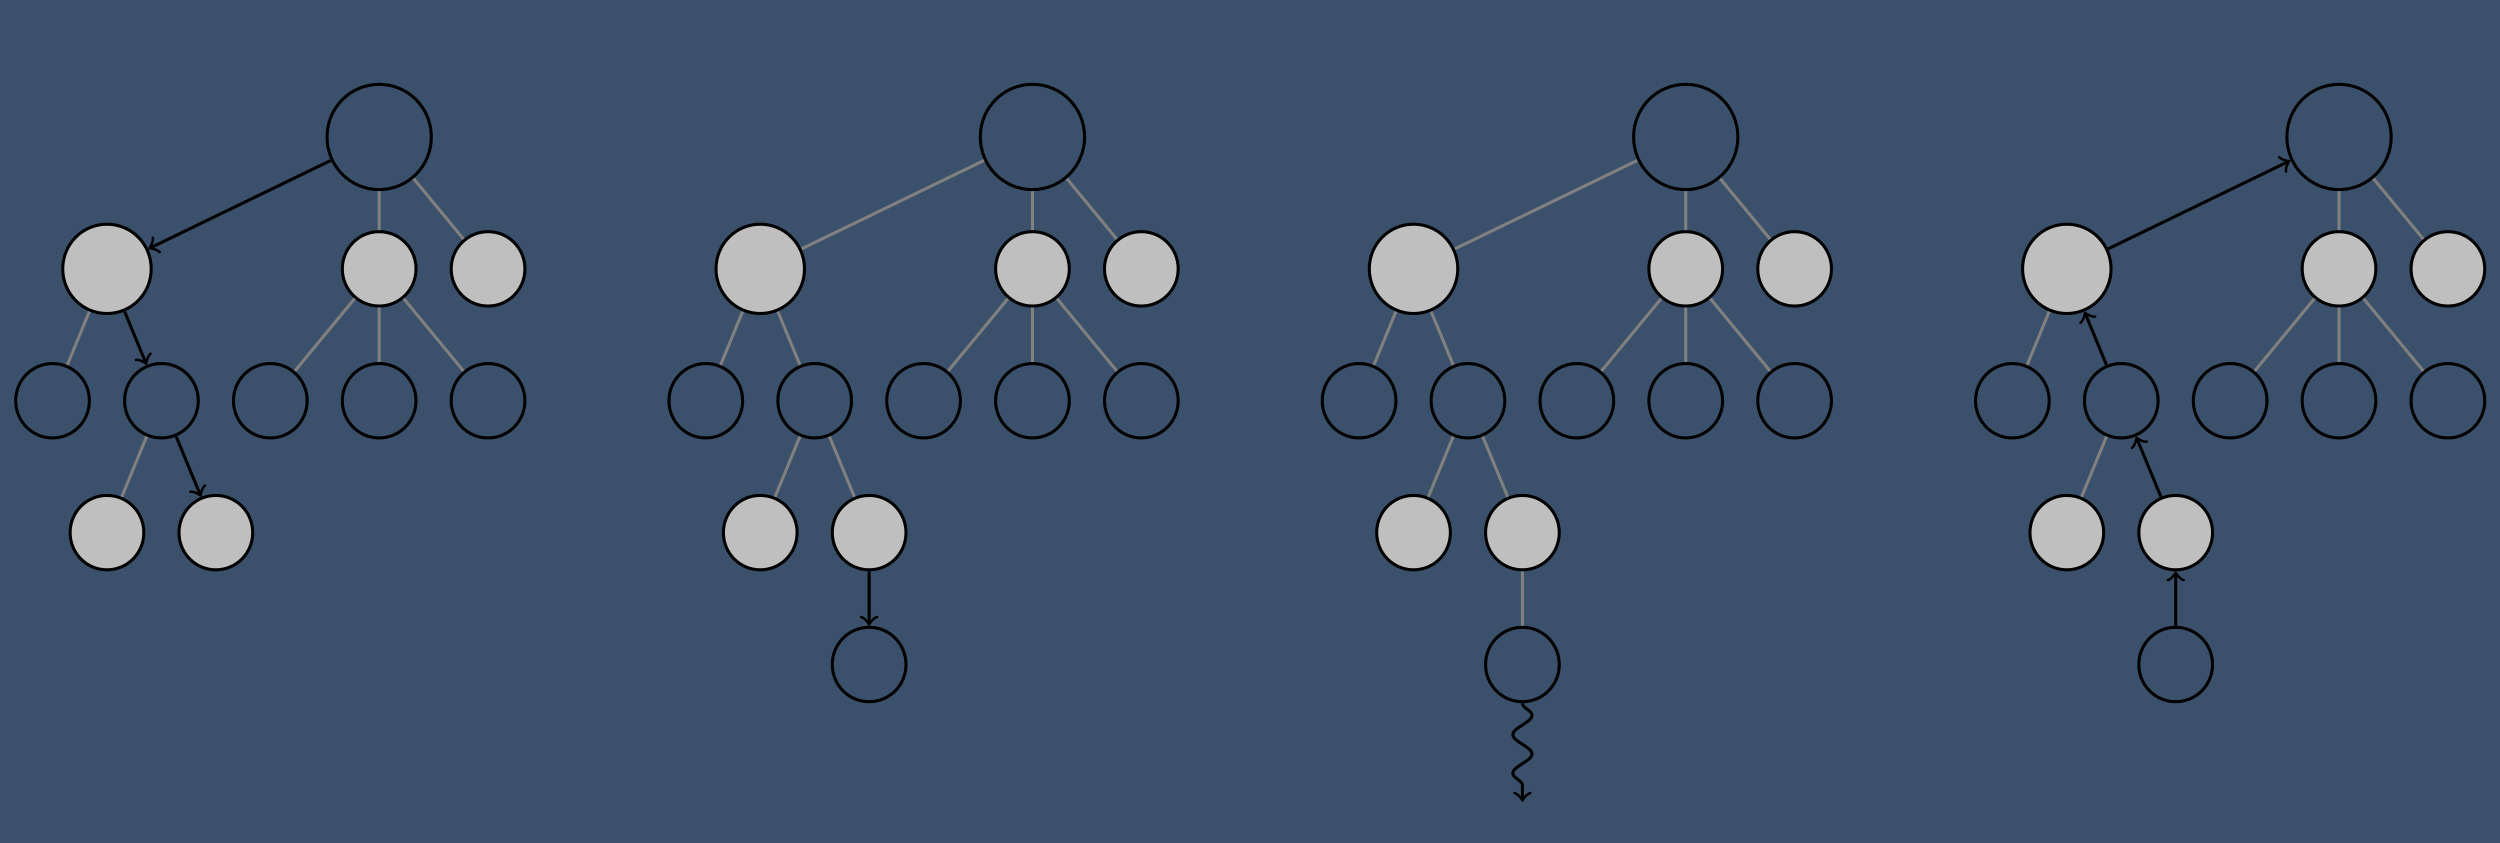
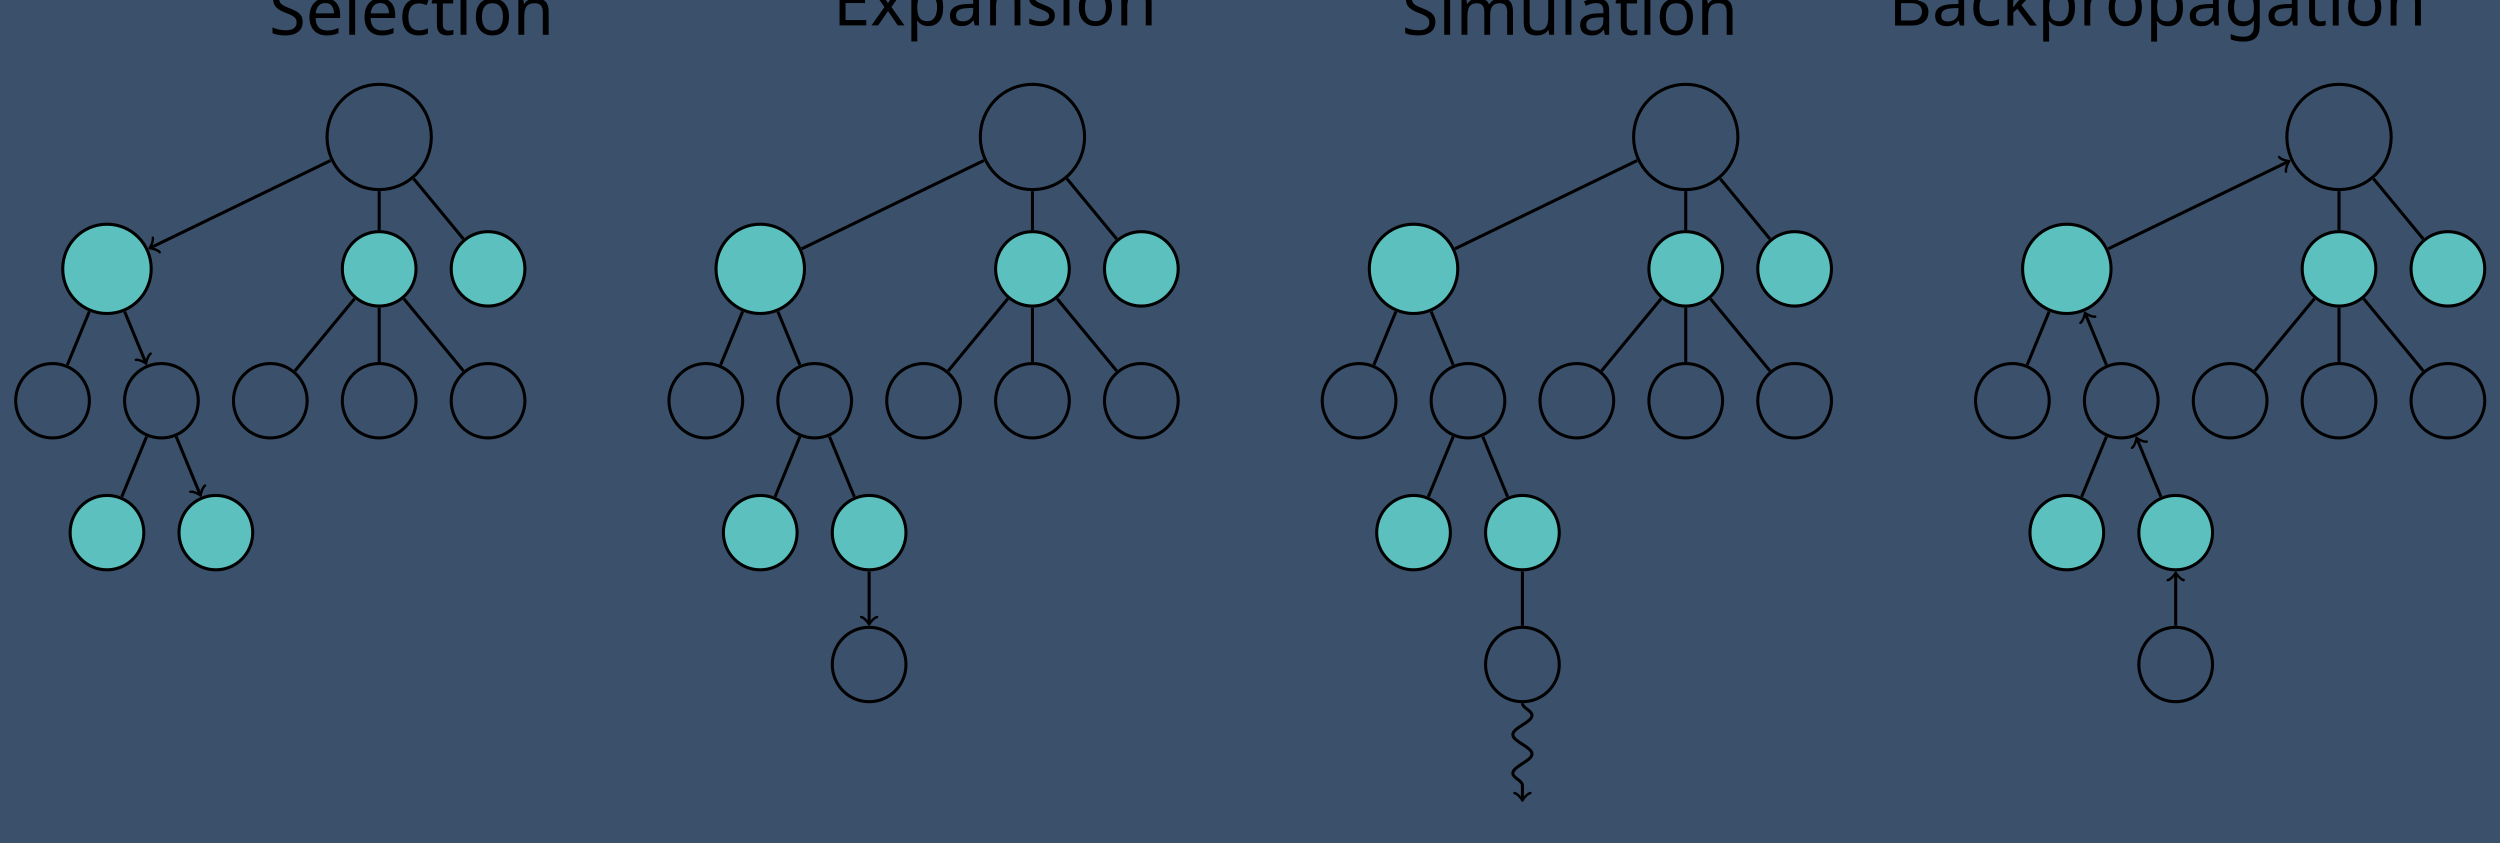
<svg xmlns="http://www.w3.org/2000/svg" version="1.1" x="0" y="0" width="647.221" height="218.24" viewBox="0, 0, 647.221, 218.24" id="svg604">
  <defs id="defs608" />
  <g id="layer1">
-     <rect style="fill:#3a506b;fill-opacity:1;stroke:#6c7494;stroke-width:0.7;stroke-miterlimit:4;stroke-dasharray:none;stroke-opacity:1;paint-order:markers fill stroke" id="rect1894" width="667.862" height="276.125" x="-10.96" y="-34.197" />
+     <rect style="fill:#3a506b;fill-opacity:1;stroke:#6c7494;stroke-width:0.7;stroke-miterlimit:4;stroke-dasharray:none;stroke-opacity:1;paint-order:markers fill stroke" id="rect1894" width="667.862" height="276.125" x="-13.081" y="-26.065" />
+     <text xml:space="preserve" style="font-style:normal;font-variant:normal;font-weight:normal;font-stretch:normal;font-size:17.333px;line-height:1.25;font-family:'Segoe UI';-inkscape-font-specification:'Segoe UI';letter-spacing:0px;word-spacing:0px;fill:#000000;fill-opacity:1;stroke:none;" x="69.654" y="9.005" id="text1991">
+       <tspan id="tspan1989" x="69.654" y="9.005">Selection</tspan>
+     </text>
+     <text xml:space="preserve" style="font-style:normal;font-variant:normal;font-weight:normal;font-stretch:normal;font-size:17.333px;line-height:1.25;font-family:'Segoe UI';-inkscape-font-specification:'Segoe UI';letter-spacing:0px;word-spacing:0px;fill:#000000;fill-opacity:1;stroke:none;" x="215.669" y="6.578" id="text1991-5">
+       <tspan id="tspan1989-0" x="215.669" y="6.578">Expansion</tspan>
+     </text>
+     <text xml:space="preserve" style="font-style:normal;font-variant:normal;font-weight:normal;font-stretch:normal;font-size:17.333px;line-height:1.25;font-family:'Segoe UI';-inkscape-font-specification:'Segoe UI';letter-spacing:0px;word-spacing:0px;fill:#000000;fill-opacity:1;stroke:none;" x="362.906" y="9.005" id="text1991-5-9">
+       <tspan id="tspan1989-0-8" x="362.906" y="9.005">Simulation</tspan>
+     </text>
+     <text xml:space="preserve" style="font-style:normal;font-variant:normal;font-weight:normal;font-stretch:normal;font-size:17.333px;line-height:1.25;font-family:'Segoe UI';-inkscape-font-specification:'Segoe UI';letter-spacing:0px;word-spacing:0px;fill:#000000;fill-opacity:1;stroke:none;" x="488.921" y="6.619" id="text1991-5-9-2">
+       <tspan id="tspan1989-0-8-0" x="488.921" y="6.619">Backpropagation</tspan>
+     </text>
  </g>
  <g id="Layer_1" transform="matrix(0.9906905,0,0,1,10.17026,-106.76)">
    <g id="MCTS_(English)" transform="translate(-3.447146,-0.9722718)">
      <g id="g12">
        <path d="m 105.895,143.193 c 0,-7.563 -6.064,-13.627 -13.627,-13.627 -7.563,0 -13.627,6.064 -13.627,13.627 0,7.563 6.064,13.627 13.627,13.627 7.563,0 13.627,-6.064 13.627,-13.627 z m -13.627,0" id="path6" style="fill-opacity:0;stroke:#000000;stroke-width:0.8" />
      </g>
      <g id="g24">
        <g id="g18">
-           <path d="m 32.695,177.336 c 0,-6.415 -5.144,-11.559 -11.559,-11.559 -6.415,0 -11.559,5.144 -11.559,11.559 0,6.416 5.144,11.56 11.559,11.56 6.415,0 11.559,-5.144 11.559,-11.56 z m -11.559,0" id="path14" style="fill:#bfbfbf" />
+           <path d="m 32.695,177.336 c 0,-6.415 -5.144,-11.559 -11.559,-11.559 -6.415,0 -11.559,5.144 -11.559,11.559 0,6.416 5.144,11.56 11.559,11.56 6.415,0 11.559,-5.144 11.559,-11.56 z m -11.559,0" id="path14" style="fill:#5bc0be;fill-opacity:1" />
          <path d="m 32.695,177.336 c 0,-6.415 -5.144,-11.559 -11.559,-11.559 -6.415,0 -11.559,5.144 -11.559,11.559 0,6.416 5.144,11.56 11.559,11.56 6.415,0 11.559,-5.144 11.559,-11.56 z m -11.559,0" id="path16" style="fill-opacity:0;stroke:#000000;stroke-width:0.8" />
        </g>
      </g>
      <g id="g36">
        <g id="g30">
-           <path d="m 101.898,177.336 c 0,-5.344 -4.286,-9.63 -9.63,-9.63 -5.345,0 -9.63,4.286 -9.63,9.63 0,5.345 4.285,9.63 9.63,9.63 5.344,0 9.63,-4.285 9.63,-9.63 z m -9.63,0" id="path26" style="fill:#bfbfbf" />
+           <path d="m 101.898,177.336 c 0,-5.344 -4.286,-9.63 -9.63,-9.63 -5.345,0 -9.63,4.286 -9.63,9.63 0,5.345 4.285,9.63 9.63,9.63 5.344,0 9.63,-4.285 9.63,-9.63 z m -9.63,0" id="path26" style="fill:#5bc0be;fill-opacity:1" />
          <path d="m 101.898,177.336 c 0,-5.344 -4.286,-9.63 -9.63,-9.63 -5.345,0 -9.63,4.286 -9.63,9.63 0,5.345 4.285,9.63 9.63,9.63 5.344,0 9.63,-4.285 9.63,-9.63 z m -9.63,0" id="path28" style="fill-opacity:0;stroke:#000000;stroke-width:0.8" />
        </g>
      </g>
      <g id="g48">
-         <g id="g42">
-           <path d="m 130.351,177.336 c 0,-5.344 -4.286,-9.63 -9.63,-9.63 -5.345,0 -9.631,4.286 -9.631,9.63 0,5.345 4.286,9.63 9.631,9.63 5.344,0 9.63,-4.285 9.63,-9.63 z m -9.63,0" id="path38" style="fill:#bfbfbf" />
-           <path d="m 130.351,177.336 c 0,-5.344 -4.286,-9.63 -9.63,-9.63 -5.345,0 -9.631,4.286 -9.631,9.63 0,5.345 4.286,9.63 9.631,9.63 5.344,0 9.63,-4.285 9.63,-9.63 z m -9.63,0" id="path40" style="fill-opacity:0;stroke:#000000;stroke-width:0.8" />
+         <g id="g42" style="fill:#5bc0be;fill-opacity:1">
+           <path d="m 130.351,177.336 c 0,-5.344 -4.286,-9.63 -9.63,-9.63 -5.345,0 -9.631,4.286 -9.631,9.63 0,5.345 4.286,9.63 9.631,9.63 5.344,0 9.63,-4.285 9.63,-9.63 z m -9.63,0" id="path38" style="fill:#5bc0be;fill-opacity:1" />
+           <path d="m 130.351,177.336 c 0,-5.344 -4.286,-9.63 -9.63,-9.63 -5.345,0 -9.631,4.286 -9.631,9.63 0,5.345 4.286,9.63 9.631,9.63 5.344,0 9.63,-4.285 9.63,-9.63 z m -9.63,0" id="path40" style="fill-opacity:1;stroke:#000000;stroke-width:0.8;fill:#5bc0be" />
        </g>
      </g>
      <g id="g56">
        <path d="m 16.54,211.479 c 0,-5.344 -4.286,-9.63 -9.63,-9.63 -5.345,0 -9.631,4.286 -9.631,9.63 0,5.345 4.286,9.631 9.631,9.631 5.344,0 9.63,-4.286 9.63,-9.631 z m -9.63,0" id="path50" style="fill-opacity:0;stroke:#000000;stroke-width:0.8" />
      </g>
      <g id="g64">
        <path d="m 44.992,211.479 c 0,-5.344 -4.285,-9.63 -9.63,-9.63 -5.344,0 -9.63,4.286 -9.63,9.63 0,5.345 4.286,9.631 9.63,9.631 5.345,0 9.63,-4.286 9.63,-9.631 z m -9.63,0" id="path58" style="fill-opacity:0;stroke:#000000;stroke-width:0.8" />
      </g>
      <g id="g72">
        <path d="m 73.445,211.479 c 0,-5.344 -4.285,-9.63 -9.63,-9.63 -5.345,0 -9.63,4.286 -9.63,9.63 0,5.345 4.285,9.631 9.63,9.631 5.345,0 9.63,-4.286 9.63,-9.631 z m -9.63,0" id="path66" style="fill-opacity:0;stroke:#000000;stroke-width:0.8" />
      </g>
      <g id="g80">
        <path d="m 101.898,211.479 c 0,-5.344 -4.286,-9.63 -9.63,-9.63 -5.345,0 -9.63,4.286 -9.63,9.63 0,5.345 4.285,9.631 9.63,9.631 5.344,0 9.63,-4.286 9.63,-9.631 z m -9.63,0" id="path74" style="fill-opacity:0;stroke:#000000;stroke-width:0.8" />
      </g>
      <g id="g88">
        <path d="m 130.351,211.479 c 0,-5.344 -4.286,-9.63 -9.63,-9.63 -5.345,0 -9.631,4.286 -9.631,9.63 0,5.345 4.286,9.631 9.631,9.631 5.344,0 9.63,-4.286 9.63,-9.631 z m -9.63,0" id="path82" style="fill-opacity:0;stroke:#000000;stroke-width:0.8" />
      </g>
      <g id="g100">
        <g id="g94">
-           <path d="m 30.766,245.623 c 0,-5.345 -4.285,-9.63 -9.63,-9.63 -5.345,0 -9.63,4.285 -9.63,9.63 0,5.345 4.285,9.63 9.63,9.63 5.345,0 9.63,-4.285 9.63,-9.63 z m -9.63,0" id="path90" style="fill:#bfbfbf" />
+           <path d="m 30.766,245.623 c 0,-5.345 -4.285,-9.63 -9.63,-9.63 -5.345,0 -9.63,4.285 -9.63,9.63 0,5.345 4.285,9.63 9.63,9.63 5.345,0 9.63,-4.285 9.63,-9.63 z m -9.63,0" id="path90" style="fill:#5bc0be;fill-opacity:1" />
          <path d="m 30.766,245.623 c 0,-5.345 -4.285,-9.63 -9.63,-9.63 -5.345,0 -9.63,4.285 -9.63,9.63 0,5.345 4.285,9.63 9.63,9.63 5.345,0 9.63,-4.285 9.63,-9.63 z m -9.63,0" id="path92" style="fill-opacity:0;stroke:#000000;stroke-width:0.8" />
        </g>
      </g>
-       <g id="g112">
-         <g id="g106">
-           <path d="m 59.219,245.623 c 0,-5.345 -4.286,-9.63 -9.63,-9.63 -5.345,0 -9.63,4.285 -9.63,9.63 0,5.345 4.285,9.63 9.63,9.63 5.344,0 9.63,-4.285 9.63,-9.63 z m -9.63,0" id="path102" style="fill:#bfbfbf" />
-           <path d="m 59.219,245.623 c 0,-5.345 -4.286,-9.63 -9.63,-9.63 -5.345,0 -9.63,4.285 -9.63,9.63 0,5.345 4.285,9.63 9.63,9.63 5.344,0 9.63,-4.285 9.63,-9.63 z m -9.63,0" id="path104" style="fill-opacity:0;stroke:#000000;stroke-width:0.8" />
+       <g id="g112" style="fill:#5bc0be;fill-opacity:1">
+         <g id="g106" style="fill:#5bc0be;fill-opacity:1">
+           <path d="m 59.219,245.623 c 0,-5.345 -4.286,-9.63 -9.63,-9.63 -5.345,0 -9.63,4.285 -9.63,9.63 0,5.345 4.285,9.63 9.63,9.63 5.344,0 9.63,-4.285 9.63,-9.63 z m -9.63,0" id="path102" style="fill:#5bc0be;fill-opacity:1" />
+           <path d="m 59.219,245.623 c 0,-5.345 -4.286,-9.63 -9.63,-9.63 -5.345,0 -9.63,4.285 -9.63,9.63 0,5.345 4.285,9.63 9.63,9.63 5.344,0 9.63,-4.285 9.63,-9.63 z m -9.63,0" id="path104" style="fill-opacity:1;stroke:#000000;stroke-width:0.8;fill:#5bc0be" />
        </g>
      </g>
      <g id="g118">
        <path d="M 79.573,149.286 32.602,171.833" id="path114" style="fill-opacity:0;stroke:#000000;stroke-width:0.8" />
        <path d="m 34.917,173.037 c -0.456,-0.649 -2.259,-1.087 -2.668,-1.035 0.297,-0.287 1.082,-1.967 0.861,-2.729" id="path116" style="fill-opacity:0;stroke:#000000;stroke-width:0.642;stroke-linecap:round;stroke-linejoin:round" />
      </g>
-       <path d="m 92.268,157.22 v 10.086" id="path120" style="fill-opacity:0;stroke:#808080;stroke-width:0.8" />
-       <path d="m 101.263,153.987 13.026,15.631" id="path122" style="fill-opacity:0;stroke:#808080;stroke-width:0.8" />
-       <path d="m 16.525,188.402 -5.749,13.797" id="path124" style="fill-opacity:0;stroke:#808080;stroke-width:0.8" />
+       <path d="m 92.268,157.22 v 10.086" id="path120" style="fill-opacity:0;stroke:#000000;stroke-width:0.8;stroke-opacity:1" />
+       <path d="m 101.263,153.987 13.026,15.631" id="path122" style="fill-opacity:0;stroke:#000000;stroke-width:0.8;stroke-opacity:1" />
+       <path d="m 16.525,188.402 -5.749,13.797" id="path124" style="fill-opacity:0;stroke:#000000;stroke-width:0.8;stroke-opacity:1" />
      <g id="g130">
        <path d="m 25.746,188.402 5.476,13.14" id="path126" style="fill-opacity:0;stroke:#000000;stroke-width:0.8" />
        <path d="m 32.545,199.297 c -0.672,0.421 -1.203,2.195 -1.173,2.606 -0.27,-0.311 -1.904,-1.183 -2.676,-1.002" id="path128" style="fill-opacity:0;stroke:#000000;stroke-width:0.642;stroke-linecap:round;stroke-linejoin:round" />
      </g>
-       <path d="M 85.836,185.054 70.247,203.761" id="path132" style="fill-opacity:0;stroke:#808080;stroke-width:0.8" />
-       <path d="m 92.268,187.366 v 14.083" id="path134" style="fill-opacity:0;stroke:#808080;stroke-width:0.8" />
-       <path d="m 98.7,185.054 15.589,18.707" id="path136" style="fill-opacity:0;stroke:#808080;stroke-width:0.8" />
-       <path d="m 31.496,220.76 -6.493,15.583" id="path138" style="fill-opacity:0;stroke:#808080;stroke-width:0.8" />
+       <path d="M 85.836,185.054 70.247,203.761" id="path132" style="fill-opacity:0;stroke:#000000;stroke-width:0.8;stroke-opacity:1" />
+       <path d="m 92.268,187.366 v 14.083" id="path134" style="fill-opacity:0;stroke:#000000;stroke-width:0.8;stroke-opacity:1" />
+       <path d="m 98.7,185.054 15.589,18.707" id="path136" style="fill-opacity:0;stroke:#000000;stroke-width:0.8;stroke-opacity:1" />
+       <path d="m 31.496,220.76 -6.493,15.583" id="path138" style="fill-opacity:0;stroke:#000000;stroke-width:0.8;stroke-opacity:1" />
      <g id="g144">
        <path d="m 39.229,220.76 6.219,14.926" id="path140" style="fill-opacity:0;stroke:#000000;stroke-width:0.8" />
        <path d="m 46.771,233.441 c -0.671,0.421 -1.203,2.195 -1.172,2.606 -0.271,-0.311 -1.905,-1.183 -2.677,-1.003" id="path142" style="fill-opacity:0;stroke:#000000;stroke-width:0.642;stroke-linecap:round;stroke-linejoin:round" />
      </g>
      <g id="g156">
        <path d="m 276.611,143.193 c 0,-7.563 -6.064,-13.627 -13.627,-13.627 -7.563,0 -13.627,6.064 -13.627,13.627 0,7.563 6.064,13.627 13.627,13.627 7.563,0 13.627,-6.064 13.627,-13.627 z m -13.627,0" id="path150" style="fill-opacity:0;stroke:#000000;stroke-width:0.8" />
      </g>
      <g id="g168">
-         <g id="g162">
-           <path d="m 203.412,177.336 c 0,-6.415 -5.144,-11.559 -11.56,-11.559 -6.415,0 -11.559,5.144 -11.559,11.559 0,6.416 5.144,11.56 11.559,11.56 6.416,0 11.56,-5.144 11.56,-11.56 z m -11.56,0" id="path158" style="fill:#bfbfbf" />
-           <path d="m 203.412,177.336 c 0,-6.415 -5.144,-11.559 -11.56,-11.559 -6.415,0 -11.559,5.144 -11.559,11.559 0,6.416 5.144,11.56 11.559,11.56 6.416,0 11.56,-5.144 11.56,-11.56 z m -11.56,0" id="path160" style="fill-opacity:0;stroke:#000000;stroke-width:0.8" />
+         <g id="g162" style="fill:#5bc0be;fill-opacity:1">
+           <path d="m 203.412,177.336 c 0,-6.415 -5.144,-11.559 -11.56,-11.559 -6.415,0 -11.559,5.144 -11.559,11.559 0,6.416 5.144,11.56 11.559,11.56 6.416,0 11.56,-5.144 11.56,-11.56 z m -11.56,0" id="path158" style="fill:#5bc0be;fill-opacity:1" />
+           <path d="m 203.412,177.336 c 0,-6.415 -5.144,-11.559 -11.56,-11.559 -6.415,0 -11.559,5.144 -11.559,11.559 0,6.416 5.144,11.56 11.559,11.56 6.416,0 11.56,-5.144 11.56,-11.56 z m -11.56,0" id="path160" style="fill-opacity:1;stroke:#000000;stroke-width:0.8;fill:#5bc0be" />
        </g>
      </g>
      <g id="g180">
-         <g id="g174">
-           <path d="m 272.614,177.336 c 0,-5.344 -4.285,-9.63 -9.63,-9.63 -5.344,0 -9.63,4.286 -9.63,9.63 0,5.345 4.286,9.63 9.63,9.63 5.345,0 9.63,-4.285 9.63,-9.63 z m -9.63,0" id="path170" style="fill:#bfbfbf" />
-           <path d="m 272.614,177.336 c 0,-5.344 -4.285,-9.63 -9.63,-9.63 -5.344,0 -9.63,4.286 -9.63,9.63 0,5.345 4.286,9.63 9.63,9.63 5.345,0 9.63,-4.285 9.63,-9.63 z m -9.63,0" id="path172" style="fill-opacity:0;stroke:#000000;stroke-width:0.8" />
+         <g id="g174" style="fill:#5bc0be;fill-opacity:1">
+           <path d="m 272.614,177.336 c 0,-5.344 -4.285,-9.63 -9.63,-9.63 -5.344,0 -9.63,4.286 -9.63,9.63 0,5.345 4.286,9.63 9.63,9.63 5.345,0 9.63,-4.285 9.63,-9.63 z m -9.63,0" id="path170" style="fill:#5bc0be;fill-opacity:1" />
+           <path d="m 272.614,177.336 c 0,-5.344 -4.285,-9.63 -9.63,-9.63 -5.344,0 -9.63,4.286 -9.63,9.63 0,5.345 4.286,9.63 9.63,9.63 5.345,0 9.63,-4.285 9.63,-9.63 z m -9.63,0" id="path172" style="fill-opacity:1;stroke:#000000;stroke-width:0.8;fill:#5bc0be" />
        </g>
      </g>
      <g id="g192">
-         <g id="g186">
-           <path d="m 301.067,177.336 c 0,-5.344 -4.285,-9.63 -9.63,-9.63 -5.345,0 -9.63,4.286 -9.63,9.63 0,5.345 4.285,9.63 9.63,9.63 5.345,0 9.63,-4.285 9.63,-9.63 z m -9.63,0" id="path182" style="fill:#bfbfbf" />
-           <path d="m 301.067,177.336 c 0,-5.344 -4.285,-9.63 -9.63,-9.63 -5.345,0 -9.63,4.286 -9.63,9.63 0,5.345 4.285,9.63 9.63,9.63 5.345,0 9.63,-4.285 9.63,-9.63 z m -9.63,0" id="path184" style="fill-opacity:0;stroke:#000000;stroke-width:0.8" />
+         <g id="g186" style="fill:#5bc0be;fill-opacity:1">
+           <path d="m 301.067,177.336 c 0,-5.344 -4.285,-9.63 -9.63,-9.63 -5.345,0 -9.63,4.286 -9.63,9.63 0,5.345 4.285,9.63 9.63,9.63 5.345,0 9.63,-4.285 9.63,-9.63 z m -9.63,0" id="path182" style="fill:#5bc0be;fill-opacity:1" />
+           <path d="m 301.067,177.336 c 0,-5.344 -4.285,-9.63 -9.63,-9.63 -5.345,0 -9.63,4.286 -9.63,9.63 0,5.345 4.285,9.63 9.63,9.63 5.345,0 9.63,-4.285 9.63,-9.63 z m -9.63,0" id="path184" style="fill-opacity:1;stroke:#000000;stroke-width:0.8;fill:#5bc0be" />
        </g>
      </g>
      <g id="g200">
        <path d="m 187.256,211.479 c 0,-5.344 -4.285,-9.63 -9.63,-9.63 -5.345,0 -9.63,4.286 -9.63,9.63 0,5.345 4.285,9.631 9.63,9.631 5.345,0 9.63,-4.286 9.63,-9.631 z m -9.63,0" id="path194" style="fill-opacity:0;stroke:#000000;stroke-width:0.8" />
      </g>
      <g id="g208">
        <path d="m 215.709,211.479 c 0,-5.344 -4.286,-9.63 -9.63,-9.63 -5.345,0 -9.63,4.286 -9.63,9.63 0,5.345 4.285,9.631 9.63,9.631 5.344,0 9.63,-4.286 9.63,-9.631 z m -9.63,0" id="path202" style="fill-opacity:0;stroke:#000000;stroke-width:0.8" />
      </g>
      <g id="g216">
        <path d="m 244.162,211.479 c 0,-5.344 -4.286,-9.63 -9.631,-9.63 -5.344,0 -9.63,4.286 -9.63,9.63 0,5.345 4.286,9.631 9.63,9.631 5.345,0 9.631,-4.286 9.631,-9.631 z m -9.631,0" id="path210" style="fill-opacity:0;stroke:#000000;stroke-width:0.8" />
      </g>
      <g id="g224">
        <path d="m 272.614,211.479 c 0,-5.344 -4.285,-9.63 -9.63,-9.63 -5.344,0 -9.63,4.286 -9.63,9.63 0,5.345 4.286,9.631 9.63,9.631 5.345,0 9.63,-4.286 9.63,-9.631 z m -9.63,0" id="path218" style="fill-opacity:0;stroke:#000000;stroke-width:0.8" />
      </g>
      <g id="g232">
        <path d="m 301.067,211.479 c 0,-5.344 -4.285,-9.63 -9.63,-9.63 -5.345,0 -9.63,4.286 -9.63,9.63 0,5.345 4.285,9.631 9.63,9.631 5.345,0 9.63,-4.286 9.63,-9.631 z m -9.63,0" id="path226" style="fill-opacity:0;stroke:#000000;stroke-width:0.8" />
      </g>
      <g id="g244">
-         <g id="g238">
-           <path d="m 201.482,245.623 c 0,-5.345 -4.285,-9.63 -9.63,-9.63 -5.344,0 -9.63,4.285 -9.63,9.63 0,5.345 4.286,9.63 9.63,9.63 5.345,0 9.63,-4.285 9.63,-9.63 z m -9.63,0" id="path234" style="fill:#bfbfbf" />
-           <path d="m 201.482,245.623 c 0,-5.345 -4.285,-9.63 -9.63,-9.63 -5.344,0 -9.63,4.285 -9.63,9.63 0,5.345 4.286,9.63 9.63,9.63 5.345,0 9.63,-4.285 9.63,-9.63 z m -9.63,0" id="path236" style="fill-opacity:0;stroke:#000000;stroke-width:0.8" />
+         <g id="g238" style="fill:#5bc0be;fill-opacity:1">
+           <path d="m 201.482,245.623 c 0,-5.345 -4.285,-9.63 -9.63,-9.63 -5.344,0 -9.63,4.285 -9.63,9.63 0,5.345 4.286,9.63 9.63,9.63 5.345,0 9.63,-4.285 9.63,-9.63 z m -9.63,0" id="path234" style="fill:#5bc0be;fill-opacity:1" />
+           <path d="m 201.482,245.623 c 0,-5.345 -4.285,-9.63 -9.63,-9.63 -5.344,0 -9.63,4.285 -9.63,9.63 0,5.345 4.286,9.63 9.63,9.63 5.345,0 9.63,-4.285 9.63,-9.63 z m -9.63,0" id="path236" style="fill-opacity:1;stroke:#000000;stroke-width:0.8;fill:#5bc0be" />
        </g>
      </g>
      <g id="g256">
        <g id="g250">
-           <path d="m 229.935,245.623 c 0,-5.345 -4.285,-9.63 -9.63,-9.63 -5.345,0 -9.63,4.285 -9.63,9.63 0,5.345 4.285,9.63 9.63,9.63 5.345,0 9.63,-4.285 9.63,-9.63 z m -9.63,0" id="path246" style="fill:#bfbfbf" />
+           <path d="m 229.935,245.623 c 0,-5.345 -4.285,-9.63 -9.63,-9.63 -5.345,0 -9.63,4.285 -9.63,9.63 0,5.345 4.285,9.63 9.63,9.63 5.345,0 9.63,-4.285 9.63,-9.63 z m -9.63,0" id="path246" style="fill:#5bc0be;fill-opacity:1" />
          <path d="m 229.935,245.623 c 0,-5.345 -4.285,-9.63 -9.63,-9.63 -5.345,0 -9.63,4.285 -9.63,9.63 0,5.345 4.285,9.63 9.63,9.63 5.345,0 9.63,-4.285 9.63,-9.63 z m -9.63,0" id="path248" style="fill-opacity:0;stroke:#000000;stroke-width:0.8" />
        </g>
      </g>
      <g id="g264">
        <path d="m 229.935,279.766 c 0,-5.344 -4.285,-9.63 -9.63,-9.63 -5.345,0 -9.63,4.286 -9.63,9.63 0,5.345 4.285,9.63 9.63,9.63 5.345,0 9.63,-4.285 9.63,-9.63 z m -9.63,0" id="path258" style="fill-opacity:0;stroke:#000000;stroke-width:0.8" />
      </g>
-       <path d="m 250.289,149.286 -47.613,22.855" id="path266" style="fill-opacity:0;stroke:#808080;stroke-width:0.8" />
-       <path d="m 262.984,157.22 v 10.086" id="path268" style="fill-opacity:0;stroke:#808080;stroke-width:0.8" />
-       <path d="m 271.979,153.987 13.026,15.631" id="path270" style="fill-opacity:0;stroke:#808080;stroke-width:0.8" />
-       <path d="m 187.242,188.402 -5.749,13.797" id="path272" style="fill-opacity:0;stroke:#808080;stroke-width:0.8" />
-       <path d="m 196.463,188.402 5.749,13.797" id="path274" style="fill-opacity:0;stroke:#808080;stroke-width:0.8" />
-       <path d="m 256.552,185.054 -15.589,18.707" id="path276" style="fill-opacity:0;stroke:#808080;stroke-width:0.8" />
-       <path d="m 262.984,187.366 v 14.083" id="path278" style="fill-opacity:0;stroke:#808080;stroke-width:0.8" />
-       <path d="m 269.416,185.054 15.589,18.707" id="path280" style="fill-opacity:0;stroke:#808080;stroke-width:0.8" />
-       <path d="m 202.212,220.76 -6.493,15.583" id="path282" style="fill-opacity:0;stroke:#808080;stroke-width:0.8" />
-       <path d="m 209.945,220.76 6.493,15.583" id="path284" style="fill-opacity:0;stroke:#808080;stroke-width:0.8" />
+       <path d="m 250.289,149.286 -47.613,22.855" id="path266" style="fill-opacity:0;stroke:#000000;stroke-width:0.8;stroke-opacity:1" />
+       <path d="m 262.984,157.22 v 10.086" id="path268" style="fill-opacity:0;stroke:#000000;stroke-width:0.8;stroke-opacity:1" />
+       <path d="m 271.979,153.987 13.026,15.631" id="path270" style="fill-opacity:0;stroke:#000000;stroke-width:0.8;stroke-opacity:1" />
+       <path d="m 187.242,188.402 -5.749,13.797" id="path272" style="fill-opacity:0;stroke:#000000;stroke-width:0.8;stroke-opacity:1" />
+       <path d="m 196.463,188.402 5.749,13.797" id="path274" style="fill-opacity:0;stroke:#000000;stroke-width:0.8;stroke-opacity:1" />
+       <path d="m 256.552,185.054 -15.589,18.707" id="path276" style="fill-opacity:0;stroke:#000000;stroke-width:0.8;stroke-opacity:1" />
+       <path d="m 262.984,187.366 v 14.083" id="path278" style="fill-opacity:0;stroke:#000000;stroke-width:0.8;stroke-opacity:1" />
+       <path d="m 269.416,185.054 15.589,18.707" id="path280" style="fill-opacity:0;stroke:#000000;stroke-width:0.8;stroke-opacity:1" />
+       <path d="m 202.212,220.76 -6.493,15.583" id="path282" style="fill-opacity:0;stroke:#000000;stroke-width:0.8;stroke-opacity:1" />
+       <path d="m 209.945,220.76 6.493,15.583" id="path284" style="fill-opacity:0;stroke:#000000;stroke-width:0.8;stroke-opacity:1" />
      <g id="g290">
        <path d="m 220.305,255.653 v 13.373" id="path286" style="fill-opacity:0;stroke:#000000;stroke-width:0.8" />
        <path d="m 222.385,267.466 c -0.78,0.13 -1.95,1.56 -2.08,1.95 -0.13,-0.39 -1.3,-1.82 -2.08,-1.95" id="path288" style="fill-opacity:0;stroke:#000000;stroke-width:0.64;stroke-linecap:round;stroke-linejoin:round" />
      </g>
      <g id="g302">
        <path d="m 447.328,143.193 c 0,-7.563 -6.064,-13.627 -13.627,-13.627 -7.563,0 -13.627,6.064 -13.627,13.627 0,7.563 6.064,13.627 13.627,13.627 7.563,0 13.627,-6.064 13.627,-13.627 z m -13.627,0" id="path296" style="fill-opacity:0;stroke:#000000;stroke-width:0.8" />
        <g aria-label="12/21" transform="translate(433.201,142.443)" id="text300" />
      </g>
-       <g id="g314">
-         <g id="g308">
-           <path d="m 374.128,177.336 c 0,-6.415 -5.144,-11.559 -11.559,-11.559 -6.415,0 -11.559,5.144 -11.559,11.559 0,6.416 5.144,11.56 11.559,11.56 6.415,0 11.559,-5.144 11.559,-11.56 z m -11.559,0" id="path304" style="fill:#bfbfbf" />
-           <path d="m 374.128,177.336 c 0,-6.415 -5.144,-11.559 -11.559,-11.559 -6.415,0 -11.559,5.144 -11.559,11.559 0,6.416 5.144,11.56 11.559,11.56 6.415,0 11.559,-5.144 11.559,-11.56 z m -11.559,0" id="path306" style="fill-opacity:0;stroke:#000000;stroke-width:0.8" />
-         </g>
-       </g>
-       <g id="g326">
-         <g id="g320">
-           <path d="m 443.331,177.336 c 0,-5.344 -4.286,-9.63 -9.63,-9.63 -5.345,0 -9.63,4.286 -9.63,9.63 0,5.345 4.285,9.63 9.63,9.63 5.344,0 9.63,-4.285 9.63,-9.63 z m -9.63,0" id="path316" style="fill:#bfbfbf" />
-           <path d="m 443.331,177.336 c 0,-5.344 -4.286,-9.63 -9.63,-9.63 -5.345,0 -9.63,4.286 -9.63,9.63 0,5.345 4.285,9.63 9.63,9.63 5.344,0 9.63,-4.285 9.63,-9.63 z m -9.63,0" id="path318" style="fill-opacity:0;stroke:#000000;stroke-width:0.8" />
-         </g>
-       </g>
-       <g id="g338">
-         <g id="g332">
-           <path d="m 471.784,177.336 c 0,-5.344 -4.286,-9.63 -9.631,-9.63 -5.344,0 -9.63,4.286 -9.63,9.63 0,5.345 4.286,9.63 9.63,9.63 5.345,0 9.631,-4.285 9.631,-9.63 z m -9.631,0" id="path328" style="fill:#bfbfbf" />
-           <path d="m 471.784,177.336 c 0,-5.344 -4.286,-9.63 -9.631,-9.63 -5.344,0 -9.63,4.286 -9.63,9.63 0,5.345 4.286,9.63 9.63,9.63 5.345,0 9.631,-4.285 9.631,-9.63 z m -9.631,0" id="path330" style="fill-opacity:0;stroke:#000000;stroke-width:0.8" />
+       <g id="g314" style="fill:#5bc0be;fill-opacity:1">
+         <g id="g308" style="fill:#5bc0be;fill-opacity:1">
+           <path d="m 374.128,177.336 c 0,-6.415 -5.144,-11.559 -11.559,-11.559 -6.415,0 -11.559,5.144 -11.559,11.559 0,6.416 5.144,11.56 11.559,11.56 6.415,0 11.559,-5.144 11.559,-11.56 z m -11.559,0" id="path304" style="fill:#5bc0be;fill-opacity:1" />
+           <path d="m 374.128,177.336 c 0,-6.415 -5.144,-11.559 -11.559,-11.559 -6.415,0 -11.559,5.144 -11.559,11.559 0,6.416 5.144,11.56 11.559,11.56 6.415,0 11.559,-5.144 11.559,-11.56 z m -11.559,0" id="path306" style="fill-opacity:1;stroke:#000000;stroke-width:0.8;fill:#5bc0be" />
+         </g>
+       </g>
+       <g id="g326" style="fill:#5bc0be;fill-opacity:1">
+         <g id="g320" style="fill:#5bc0be;fill-opacity:1">
+           <path d="m 443.331,177.336 c 0,-5.344 -4.286,-9.63 -9.63,-9.63 -5.345,0 -9.63,4.286 -9.63,9.63 0,5.345 4.285,9.63 9.63,9.63 5.344,0 9.63,-4.285 9.63,-9.63 z m -9.63,0" id="path316" style="fill:#5bc0be;fill-opacity:1" />
+           <path d="m 443.331,177.336 c 0,-5.344 -4.286,-9.63 -9.63,-9.63 -5.345,0 -9.63,4.286 -9.63,9.63 0,5.345 4.285,9.63 9.63,9.63 5.344,0 9.63,-4.285 9.63,-9.63 z m -9.63,0" id="path318" style="fill-opacity:1;stroke:#000000;stroke-width:0.8;fill:#5bc0be" />
+         </g>
+       </g>
+       <g id="g338" style="fill:#5bc0be;fill-opacity:1">
+         <g id="g332" style="fill:#5bc0be;fill-opacity:1">
+           <path d="m 471.784,177.336 c 0,-5.344 -4.286,-9.63 -9.631,-9.63 -5.344,0 -9.63,4.286 -9.63,9.63 0,5.345 4.286,9.63 9.63,9.63 5.345,0 9.631,-4.285 9.631,-9.63 z m -9.631,0" id="path328" style="fill:#5bc0be;fill-opacity:1" />
+           <path d="m 471.784,177.336 c 0,-5.344 -4.286,-9.63 -9.631,-9.63 -5.344,0 -9.63,4.286 -9.63,9.63 0,5.345 4.286,9.63 9.63,9.63 5.345,0 9.631,-4.285 9.631,-9.63 z m -9.631,0" id="path330" style="fill-opacity:1;stroke:#000000;stroke-width:0.8;fill:#5bc0be" />
        </g>
      </g>
      <g id="g346">
        <path d="m 357.973,211.479 c 0,-5.344 -4.286,-9.63 -9.631,-9.63 -5.344,0 -9.63,4.286 -9.63,9.63 0,5.345 4.286,9.631 9.63,9.631 5.345,0 9.631,-4.286 9.631,-9.631 z m -9.631,0" id="path340" style="fill-opacity:0;stroke:#000000;stroke-width:0.8" />
      </g>
      <g id="g354">
        <path d="m 386.425,211.479 c 0,-5.344 -4.285,-9.63 -9.63,-9.63 -5.344,0 -9.63,4.286 -9.63,9.63 0,5.345 4.286,9.631 9.63,9.631 5.345,0 9.63,-4.286 9.63,-9.631 z m -9.63,0" id="path348" style="fill-opacity:0;stroke:#000000;stroke-width:0.8" />
      </g>
      <g id="g362">
        <path d="m 414.878,211.479 c 0,-5.344 -4.285,-9.63 -9.63,-9.63 -5.345,0 -9.63,4.286 -9.63,9.63 0,5.345 4.285,9.631 9.63,9.631 5.345,0 9.63,-4.286 9.63,-9.631 z m -9.63,0" id="path356" style="fill-opacity:0;stroke:#000000;stroke-width:0.8" />
      </g>
      <g id="g370">
        <path d="m 443.331,211.479 c 0,-5.344 -4.286,-9.63 -9.63,-9.63 -5.345,0 -9.63,4.286 -9.63,9.63 0,5.345 4.285,9.631 9.63,9.631 5.344,0 9.63,-4.286 9.63,-9.631 z m -9.63,0" id="path364" style="fill-opacity:0;stroke:#000000;stroke-width:0.8" />
      </g>
      <g id="g378">
        <path d="m 471.784,211.479 c 0,-5.344 -4.286,-9.63 -9.631,-9.63 -5.344,0 -9.63,4.286 -9.63,9.63 0,5.345 4.286,9.631 9.63,9.631 5.345,0 9.631,-4.286 9.631,-9.631 z m -9.631,0" id="path372" style="fill-opacity:0;stroke:#000000;stroke-width:0.8" />
      </g>
-       <g id="g390">
-         <g id="g384">
-           <path d="m 372.199,245.623 c 0,-5.345 -4.286,-9.63 -9.63,-9.63 -5.345,0 -9.63,4.285 -9.63,9.63 0,5.345 4.285,9.63 9.63,9.63 5.344,0 9.63,-4.285 9.63,-9.63 z m -9.63,0" id="path380" style="fill:#bfbfbf" />
-           <path d="m 372.199,245.623 c 0,-5.345 -4.286,-9.63 -9.63,-9.63 -5.345,0 -9.63,4.285 -9.63,9.63 0,5.345 4.285,9.63 9.63,9.63 5.344,0 9.63,-4.285 9.63,-9.63 z m -9.63,0" id="path382" style="fill-opacity:0;stroke:#000000;stroke-width:0.8" />
-         </g>
-       </g>
-       <g id="g402">
-         <g id="g396">
-           <path d="m 400.652,245.623 c 0,-5.345 -4.286,-9.63 -9.63,-9.63 -5.345,0 -9.631,4.285 -9.631,9.63 0,5.345 4.286,9.63 9.631,9.63 5.344,0 9.63,-4.285 9.63,-9.63 z m -9.63,0" id="path392" style="fill:#bfbfbf" />
-           <path d="m 400.652,245.623 c 0,-5.345 -4.286,-9.63 -9.63,-9.63 -5.345,0 -9.631,4.285 -9.631,9.63 0,5.345 4.286,9.63 9.631,9.63 5.344,0 9.63,-4.285 9.63,-9.63 z m -9.63,0" id="path394" style="fill-opacity:0;stroke:#000000;stroke-width:0.8" />
+       <g id="g390" style="fill:#5bc0be;fill-opacity:1">
+         <g id="g384" style="fill:#5bc0be;fill-opacity:1">
+           <path d="m 372.199,245.623 c 0,-5.345 -4.286,-9.63 -9.63,-9.63 -5.345,0 -9.63,4.285 -9.63,9.63 0,5.345 4.285,9.63 9.63,9.63 5.344,0 9.63,-4.285 9.63,-9.63 z m -9.63,0" id="path380" style="fill:#5bc0be;fill-opacity:1" />
+           <path d="m 372.199,245.623 c 0,-5.345 -4.286,-9.63 -9.63,-9.63 -5.345,0 -9.63,4.285 -9.63,9.63 0,5.345 4.285,9.63 9.63,9.63 5.344,0 9.63,-4.285 9.63,-9.63 z m -9.63,0" id="path382" style="fill-opacity:1;stroke:#000000;stroke-width:0.8;fill:#5bc0be" />
+         </g>
+       </g>
+       <g id="g402" style="fill:#5bc0be;fill-opacity:1">
+         <g id="g396" style="fill:#5bc0be;fill-opacity:1">
+           <path d="m 400.652,245.623 c 0,-5.345 -4.286,-9.63 -9.63,-9.63 -5.345,0 -9.631,4.285 -9.631,9.63 0,5.345 4.286,9.63 9.631,9.63 5.344,0 9.63,-4.285 9.63,-9.63 z m -9.63,0" id="path392" style="fill:#5bc0be;fill-opacity:1" />
+           <path d="m 400.652,245.623 c 0,-5.345 -4.286,-9.63 -9.63,-9.63 -5.345,0 -9.631,4.285 -9.631,9.63 0,5.345 4.286,9.63 9.631,9.63 5.344,0 9.63,-4.285 9.63,-9.63 z m -9.63,0" id="path394" style="fill-opacity:1;stroke:#000000;stroke-width:0.8;fill:#5bc0be" />
        </g>
      </g>
      <g id="g410">
        <path d="m 400.652,279.766 c 0,-5.344 -4.286,-9.63 -9.63,-9.63 -5.345,0 -9.631,4.286 -9.631,9.63 0,5.345 4.286,9.63 9.631,9.63 5.344,0 9.63,-4.285 9.63,-9.63 z m -9.63,0" id="path404" style="fill-opacity:0;stroke:#000000;stroke-width:0.8" />
      </g>
-       <path d="m 421.006,149.286 -47.614,22.855" id="path416" style="fill-opacity:0;stroke:#808080;stroke-width:0.8" />
-       <path d="m 433.701,157.22 v 10.086" id="path418" style="fill-opacity:0;stroke:#808080;stroke-width:0.8" />
-       <path d="m 442.696,153.987 13.025,15.631" id="path420" style="fill-opacity:0;stroke:#808080;stroke-width:0.8" />
-       <path d="m 357.958,188.402 -5.749,13.797" id="path422" style="fill-opacity:0;stroke:#808080;stroke-width:0.8" />
-       <path d="m 367.179,188.402 5.749,13.797" id="path424" style="fill-opacity:0;stroke:#808080;stroke-width:0.8" />
-       <path d="M 427.269,185.054 411.68,203.761" id="path426" style="fill-opacity:0;stroke:#808080;stroke-width:0.8" />
-       <path d="m 433.701,187.366 v 14.083" id="path428" style="fill-opacity:0;stroke:#808080;stroke-width:0.8" />
-       <path d="m 440.133,185.054 15.588,18.707" id="path430" style="fill-opacity:0;stroke:#808080;stroke-width:0.8" />
-       <path d="m 372.928,220.76 -6.492,15.583" id="path432" style="fill-opacity:0;stroke:#808080;stroke-width:0.8" />
-       <path d="m 380.662,220.76 6.493,15.583" id="path434" style="fill-opacity:0;stroke:#808080;stroke-width:0.8" />
-       <path d="m 391.022,255.653 v 14.083" id="path436" style="fill-opacity:0;stroke:#808080;stroke-width:0.8" />
+       <path d="m 421.006,149.286 -47.614,22.855" id="path416" style="fill-opacity:0;stroke:#000000;stroke-width:0.8;stroke-opacity:1" />
+       <path d="m 433.701,157.22 v 10.086" id="path418" style="fill-opacity:0;stroke:#000000;stroke-width:0.8;stroke-opacity:1" />
+       <path d="m 442.696,153.987 13.025,15.631" id="path420" style="fill-opacity:0;stroke:#000000;stroke-width:0.8;stroke-opacity:1" />
+       <path d="m 357.958,188.402 -5.749,13.797" id="path422" style="fill-opacity:0;stroke:#000000;stroke-width:0.8;stroke-opacity:1" />
+       <path d="m 367.179,188.402 5.749,13.797" id="path424" style="fill-opacity:0;stroke:#000000;stroke-width:0.8;stroke-opacity:1" />
+       <path d="M 427.269,185.054 411.68,203.761" id="path426" style="fill-opacity:0;stroke:#000000;stroke-width:0.8;stroke-opacity:1" />
+       <path d="m 433.701,187.366 v 14.083" id="path428" style="fill-opacity:0;stroke:#000000;stroke-width:0.8;stroke-opacity:1" />
+       <path d="m 440.133,185.054 15.588,18.707" id="path430" style="fill-opacity:0;stroke:#000000;stroke-width:0.8;stroke-opacity:1" />
+       <path d="m 372.928,220.76 -6.492,15.583" id="path432" style="fill-opacity:0;stroke:#000000;stroke-width:0.8;stroke-opacity:1" />
+       <path d="m 380.662,220.76 6.493,15.583" id="path434" style="fill-opacity:0;stroke:#000000;stroke-width:0.8;stroke-opacity:1" />
+       <path d="m 391.022,255.653 v 14.083" id="path436" style="fill-opacity:0;stroke:#000000;stroke-width:0.8;stroke-opacity:1" />
      <g id="g442">
        <path d="m 391.022,289.796 m 0,0 c 0,1.25 2.5,1.875 2.5,3.125 0,0.913 -1.25,1.705 -2.5,2.5 -1.25,0.796 -2.5,1.588 -2.5,2.5 0,0.913 1.25,1.705 2.5,2.5 1.25,0.796 2.5,1.588 2.5,2.5 0,0.913 -1.25,1.705 -2.5,2.5 -1.25,0.796 -2.5,1.588 -2.5,2.5 0,1.25 2.5,1.875 2.5,3.125 v 3.544" id="path438" style="fill-opacity:0;stroke:#000000;stroke-width:0.8" />
        <path d="m 393.102,313.03 c -0.78,0.13 -1.95,1.56 -2.08,1.95 -0.13,-0.39 -1.3,-1.82 -2.08,-1.95" id="path440" style="fill-opacity:0;stroke:#000000;stroke-width:0.64;stroke-linecap:round;stroke-linejoin:round" />
      </g>
      <g id="g454">
        <path d="m 618.044,143.193 c 0,-7.563 -6.064,-13.627 -13.627,-13.627 -7.563,0 -13.627,6.064 -13.627,13.627 0,7.563 6.064,13.627 13.627,13.627 7.563,0 13.627,-6.064 13.627,-13.627 z m -13.627,0" id="path448" style="fill-opacity:0;stroke:#000000;stroke-width:0.8" />
      </g>
-       <g id="g466">
-         <g id="g460">
-           <path d="m 544.845,177.336 c 0,-6.415 -5.144,-11.559 -11.56,-11.559 -6.415,0 -11.559,5.144 -11.559,11.559 0,6.416 5.144,11.56 11.559,11.56 6.416,0 11.56,-5.144 11.56,-11.56 z m -11.56,0" id="path456" style="fill:#bfbfbf" />
-           <path d="m 544.845,177.336 c 0,-6.415 -5.144,-11.559 -11.56,-11.559 -6.415,0 -11.559,5.144 -11.559,11.559 0,6.416 5.144,11.56 11.559,11.56 6.416,0 11.56,-5.144 11.56,-11.56 z m -11.56,0" id="path458" style="fill-opacity:0;stroke:#000000;stroke-width:0.8" />
-         </g>
-       </g>
-       <g id="g478">
-         <g id="g472">
-           <path d="m 614.047,177.336 c 0,-5.344 -4.285,-9.63 -9.63,-9.63 -5.344,0 -9.63,4.286 -9.63,9.63 0,5.345 4.286,9.63 9.63,9.63 5.345,0 9.63,-4.285 9.63,-9.63 z m -9.63,0" id="path468" style="fill:#bfbfbf" />
-           <path d="m 614.047,177.336 c 0,-5.344 -4.285,-9.63 -9.63,-9.63 -5.344,0 -9.63,4.286 -9.63,9.63 0,5.345 4.286,9.63 9.63,9.63 5.345,0 9.63,-4.285 9.63,-9.63 z m -9.63,0" id="path470" style="fill-opacity:0;stroke:#000000;stroke-width:0.8" />
-         </g>
-       </g>
-       <g id="g490">
-         <g id="g484">
-           <path d="m 642.5,177.336 c 0,-5.344 -4.285,-9.63 -9.63,-9.63 -5.345,0 -9.63,4.286 -9.63,9.63 0,5.345 4.285,9.63 9.63,9.63 5.345,0 9.63,-4.285 9.63,-9.63 z m -9.63,0" id="path480" style="fill:#bfbfbf" />
-           <path d="m 642.5,177.336 c 0,-5.344 -4.285,-9.63 -9.63,-9.63 -5.345,0 -9.63,4.286 -9.63,9.63 0,5.345 4.285,9.63 9.63,9.63 5.345,0 9.63,-4.285 9.63,-9.63 z m -9.63,0" id="path482" style="fill-opacity:0;stroke:#000000;stroke-width:0.8" />
+       <g id="g466" style="fill:#5bc0be;fill-opacity:1">
+         <g id="g460" style="fill:#5bc0be;fill-opacity:1">
+           <path d="m 544.845,177.336 c 0,-6.415 -5.144,-11.559 -11.56,-11.559 -6.415,0 -11.559,5.144 -11.559,11.559 0,6.416 5.144,11.56 11.559,11.56 6.416,0 11.56,-5.144 11.56,-11.56 z m -11.56,0" id="path456" style="fill:#5bc0be;fill-opacity:1" />
+           <path d="m 544.845,177.336 c 0,-6.415 -5.144,-11.559 -11.56,-11.559 -6.415,0 -11.559,5.144 -11.559,11.559 0,6.416 5.144,11.56 11.559,11.56 6.416,0 11.56,-5.144 11.56,-11.56 z m -11.56,0" id="path458" style="fill-opacity:1;stroke:#000000;stroke-width:0.8;fill:#5bc0be" />
+         </g>
+       </g>
+       <g id="g478" style="fill:#5bc0be;fill-opacity:1">
+         <g id="g472" style="fill:#5bc0be;fill-opacity:1">
+           <path d="m 614.047,177.336 c 0,-5.344 -4.285,-9.63 -9.63,-9.63 -5.344,0 -9.63,4.286 -9.63,9.63 0,5.345 4.286,9.63 9.63,9.63 5.345,0 9.63,-4.285 9.63,-9.63 z m -9.63,0" id="path468" style="fill:#5bc0be;fill-opacity:1" />
+           <path d="m 614.047,177.336 c 0,-5.344 -4.285,-9.63 -9.63,-9.63 -5.344,0 -9.63,4.286 -9.63,9.63 0,5.345 4.286,9.63 9.63,9.63 5.345,0 9.63,-4.285 9.63,-9.63 z m -9.63,0" id="path470" style="fill-opacity:1;stroke:#000000;stroke-width:0.8;fill:#5bc0be" />
+         </g>
+       </g>
+       <g id="g490" style="fill:#5bc0be;fill-opacity:1">
+         <g id="g484" style="fill:#5bc0be;fill-opacity:1">
+           <path d="m 642.5,177.336 c 0,-5.344 -4.285,-9.63 -9.63,-9.63 -5.345,0 -9.63,4.286 -9.63,9.63 0,5.345 4.285,9.63 9.63,9.63 5.345,0 9.63,-4.285 9.63,-9.63 z m -9.63,0" id="path480" style="fill:#5bc0be;fill-opacity:1" />
+           <path d="m 642.5,177.336 c 0,-5.344 -4.285,-9.63 -9.63,-9.63 -5.345,0 -9.63,4.286 -9.63,9.63 0,5.345 4.285,9.63 9.63,9.63 5.345,0 9.63,-4.285 9.63,-9.63 z m -9.63,0" id="path482" style="fill-opacity:1;stroke:#000000;stroke-width:0.8;fill:#5bc0be" />
        </g>
      </g>
      <g id="g498">
        <path d="m 528.689,211.479 c 0,-5.344 -4.285,-9.63 -9.63,-9.63 -5.345,0 -9.63,4.286 -9.63,9.63 0,5.345 4.285,9.631 9.63,9.631 5.345,0 9.63,-4.286 9.63,-9.631 z m -9.63,0" id="path492" style="fill-opacity:0;stroke:#000000;stroke-width:0.8" />
      </g>
      <g id="g506">
        <path d="m 557.142,211.479 c 0,-5.344 -4.286,-9.63 -9.63,-9.63 -5.345,0 -9.63,4.286 -9.63,9.63 0,5.345 4.285,9.631 9.63,9.631 5.344,0 9.63,-4.286 9.63,-9.631 z m -9.63,0" id="path500" style="fill-opacity:0;stroke:#000000;stroke-width:0.8" />
        <g aria-label="5/7" transform="translate(547.012,210.729)" id="text504" />
      </g>
      <g id="g514">
        <path d="m 585.595,211.479 c 0,-5.344 -4.286,-9.63 -9.631,-9.63 -5.344,0 -9.63,4.286 -9.63,9.63 0,5.345 4.286,9.631 9.63,9.631 5.345,0 9.631,-4.286 9.631,-9.631 z m -9.631,0" id="path508" style="fill-opacity:0;stroke:#000000;stroke-width:0.8" />
      </g>
      <g id="g522">
        <path d="m 614.047,211.479 c 0,-5.344 -4.285,-9.63 -9.63,-9.63 -5.344,0 -9.63,4.286 -9.63,9.63 0,5.345 4.286,9.631 9.63,9.631 5.345,0 9.63,-4.286 9.63,-9.631 z m -9.63,0" id="path516" style="fill-opacity:0;stroke:#000000;stroke-width:0.8" />
      </g>
      <g id="g530">
        <path d="m 642.5,211.479 c 0,-5.344 -4.285,-9.63 -9.63,-9.63 -5.345,0 -9.63,4.286 -9.63,9.63 0,5.345 4.285,9.631 9.63,9.631 5.345,0 9.63,-4.286 9.63,-9.631 z m -9.63,0" id="path524" style="fill-opacity:0;stroke:#000000;stroke-width:0.8" />
      </g>
-       <g id="g542">
-         <g id="g536">
-           <path d="m 542.915,245.623 c 0,-5.345 -4.285,-9.63 -9.63,-9.63 -5.344,0 -9.63,4.285 -9.63,9.63 0,5.345 4.286,9.63 9.63,9.63 5.345,0 9.63,-4.285 9.63,-9.63 z m -9.63,0" id="path532" style="fill:#bfbfbf" />
-           <path d="m 542.915,245.623 c 0,-5.345 -4.285,-9.63 -9.63,-9.63 -5.344,0 -9.63,4.285 -9.63,9.63 0,5.345 4.286,9.63 9.63,9.63 5.345,0 9.63,-4.285 9.63,-9.63 z m -9.63,0" id="path534" style="fill-opacity:0;stroke:#000000;stroke-width:0.8" />
-         </g>
-       </g>
-       <g id="g554">
-         <g id="g548">
-           <path d="m 571.368,245.623 c 0,-5.345 -4.285,-9.63 -9.63,-9.63 -5.345,0 -9.63,4.285 -9.63,9.63 0,5.345 4.285,9.63 9.63,9.63 5.345,0 9.63,-4.285 9.63,-9.63 z m -9.63,0" id="path544" style="fill:#bfbfbf" />
-           <path d="m 571.368,245.623 c 0,-5.345 -4.285,-9.63 -9.63,-9.63 -5.345,0 -9.63,4.285 -9.63,9.63 0,5.345 4.285,9.63 9.63,9.63 5.345,0 9.63,-4.285 9.63,-9.63 z m -9.63,0" id="path546" style="fill-opacity:0;stroke:#000000;stroke-width:0.8" />
+       <g id="g542" style="fill:#5bc0be;fill-opacity:1">
+         <g id="g536" style="fill:#5bc0be;fill-opacity:1">
+           <path d="m 542.915,245.623 c 0,-5.345 -4.285,-9.63 -9.63,-9.63 -5.344,0 -9.63,4.285 -9.63,9.63 0,5.345 4.286,9.63 9.63,9.63 5.345,0 9.63,-4.285 9.63,-9.63 z m -9.63,0" id="path532" style="fill:#5bc0be;fill-opacity:1" />
+           <path d="m 542.915,245.623 c 0,-5.345 -4.285,-9.63 -9.63,-9.63 -5.344,0 -9.63,4.285 -9.63,9.63 0,5.345 4.286,9.63 9.63,9.63 5.345,0 9.63,-4.285 9.63,-9.63 z m -9.63,0" id="path534" style="fill-opacity:1;stroke:#000000;stroke-width:0.8;fill:#5bc0be" />
+         </g>
+       </g>
+       <g id="g554" style="fill:#5bc0be;fill-opacity:1">
+         <g id="g548" style="fill:#5bc0be;fill-opacity:1">
+           <path d="m 571.368,245.623 c 0,-5.345 -4.285,-9.63 -9.63,-9.63 -5.345,0 -9.63,4.285 -9.63,9.63 0,5.345 4.285,9.63 9.63,9.63 5.345,0 9.63,-4.285 9.63,-9.63 z m -9.63,0" id="path544" style="fill:#5bc0be;fill-opacity:1" />
+           <path d="m 571.368,245.623 c 0,-5.345 -4.285,-9.63 -9.63,-9.63 -5.345,0 -9.63,4.285 -9.63,9.63 0,5.345 4.285,9.63 9.63,9.63 5.345,0 9.63,-4.285 9.63,-9.63 z m -9.63,0" id="path546" style="fill-opacity:1;stroke:#000000;stroke-width:0.8;fill:#5bc0be" />
        </g>
      </g>
      <g id="g562">
        <path d="m 571.368,279.766 c 0,-5.344 -4.285,-9.63 -9.63,-9.63 -5.345,0 -9.63,4.286 -9.63,9.63 0,5.345 4.285,9.63 9.63,9.63 5.345,0 9.63,-4.285 9.63,-9.63 z m -9.63,0" id="path556" style="fill-opacity:0;stroke:#000000;stroke-width:0.8" />
      </g>
      <g id="g568">
        <path d="m 591.08,149.595 -46.971,22.546" id="path564" style="fill-opacity:0;stroke:#000000;stroke-width:0.8" />
        <path d="m 588.764,148.39 c 0.457,0.65 2.259,1.087 2.669,1.035 -0.297,0.288 -1.083,1.968 -0.861,2.73" id="path566" style="fill-opacity:0;stroke:#000000;stroke-width:0.642;stroke-linecap:round;stroke-linejoin:round" />
      </g>
-       <path d="m 604.417,157.22 v 10.086" id="path570" style="fill-opacity:0;stroke:#808080;stroke-width:0.8" />
-       <path d="m 613.412,153.987 13.026,15.631" id="path572" style="fill-opacity:0;stroke:#808080;stroke-width:0.8" />
-       <path d="m 528.675,188.402 -5.749,13.797" id="path574" style="fill-opacity:0;stroke:#808080;stroke-width:0.8" />
+       <path d="m 604.417,157.22 v 10.086" id="path570" style="fill-opacity:1;stroke:#000000;stroke-width:0.8;fill:#000000;stroke-opacity:1" />
+       <path d="m 613.412,153.987 13.026,15.631" id="path572" style="fill-opacity:0;stroke:#000000;stroke-width:0.8;stroke-opacity:1" />
+       <path d="m 528.675,188.402 -5.749,13.797" id="path574" style="fill-opacity:0;stroke:#000000;stroke-width:0.8;stroke-opacity:1" />
      <g id="g580">
        <path d="m 538.169,189.059 5.476,13.14" id="path576" style="fill-opacity:0;stroke:#000000;stroke-width:0.8" />
        <path d="m 536.846,191.304 c 0.672,-0.421 1.203,-2.195 1.173,-2.606 0.271,0.31 1.905,1.182 2.676,1.002" id="path578" style="fill-opacity:0;stroke:#000000;stroke-width:0.642;stroke-linecap:round;stroke-linejoin:round" />
      </g>
-       <path d="m 597.985,185.054 -15.589,18.707" id="path582" style="fill-opacity:0;stroke:#808080;stroke-width:0.8" />
-       <path d="m 604.417,187.366 v 14.083" id="path584" style="fill-opacity:0;stroke:#808080;stroke-width:0.8" />
-       <path d="m 610.849,185.054 15.589,18.707" id="path586" style="fill-opacity:0;stroke:#808080;stroke-width:0.8" />
-       <path d="m 543.645,220.76 -6.493,15.583" id="path588" style="fill-opacity:0;stroke:#808080;stroke-width:0.8" />
+       <path d="m 597.985,185.054 -15.589,18.707" id="path582" style="fill-opacity:0;stroke:#000000;stroke-width:0.8;stroke-opacity:1" />
+       <path d="m 604.417,187.366 v 14.083" id="path584" style="fill-opacity:0;stroke:#000000;stroke-width:0.8;stroke-opacity:1" />
+       <path d="m 610.849,185.054 15.589,18.707" id="path586" style="fill-opacity:1;stroke:#000000;stroke-width:0.8;fill:#3a506b;stroke-opacity:1" />
+       <path d="m 543.645,220.76 -6.493,15.583" id="path588" style="fill-opacity:0;stroke:#000000;stroke-width:0.8;stroke-opacity:1" />
      <g id="g594">
        <path d="m 551.652,221.417 6.219,14.926" id="path590" style="fill-opacity:0;stroke:#000000;stroke-width:0.8" />
        <path d="m 550.329,223.662 c 0.672,-0.421 1.203,-2.195 1.173,-2.606 0.27,0.311 1.904,1.183 2.676,1.002" id="path592" style="fill-opacity:0;stroke:#000000;stroke-width:0.642;stroke-linecap:round;stroke-linejoin:round" />
      </g>
      <g id="g600">
        <path d="m 561.738,256.363 v 13.373" id="path596" style="fill-opacity:0;stroke:#000000;stroke-width:0.8" />
        <path d="m 559.658,257.923 c 0.78,-0.13 1.95,-1.56 2.08,-1.95 0.13,0.39 1.3,1.82 2.08,1.95" id="path598" style="fill-opacity:0;stroke:#000000;stroke-width:0.64;stroke-linecap:round;stroke-linejoin:round" />
      </g>
    </g>
  </g>
</svg>
